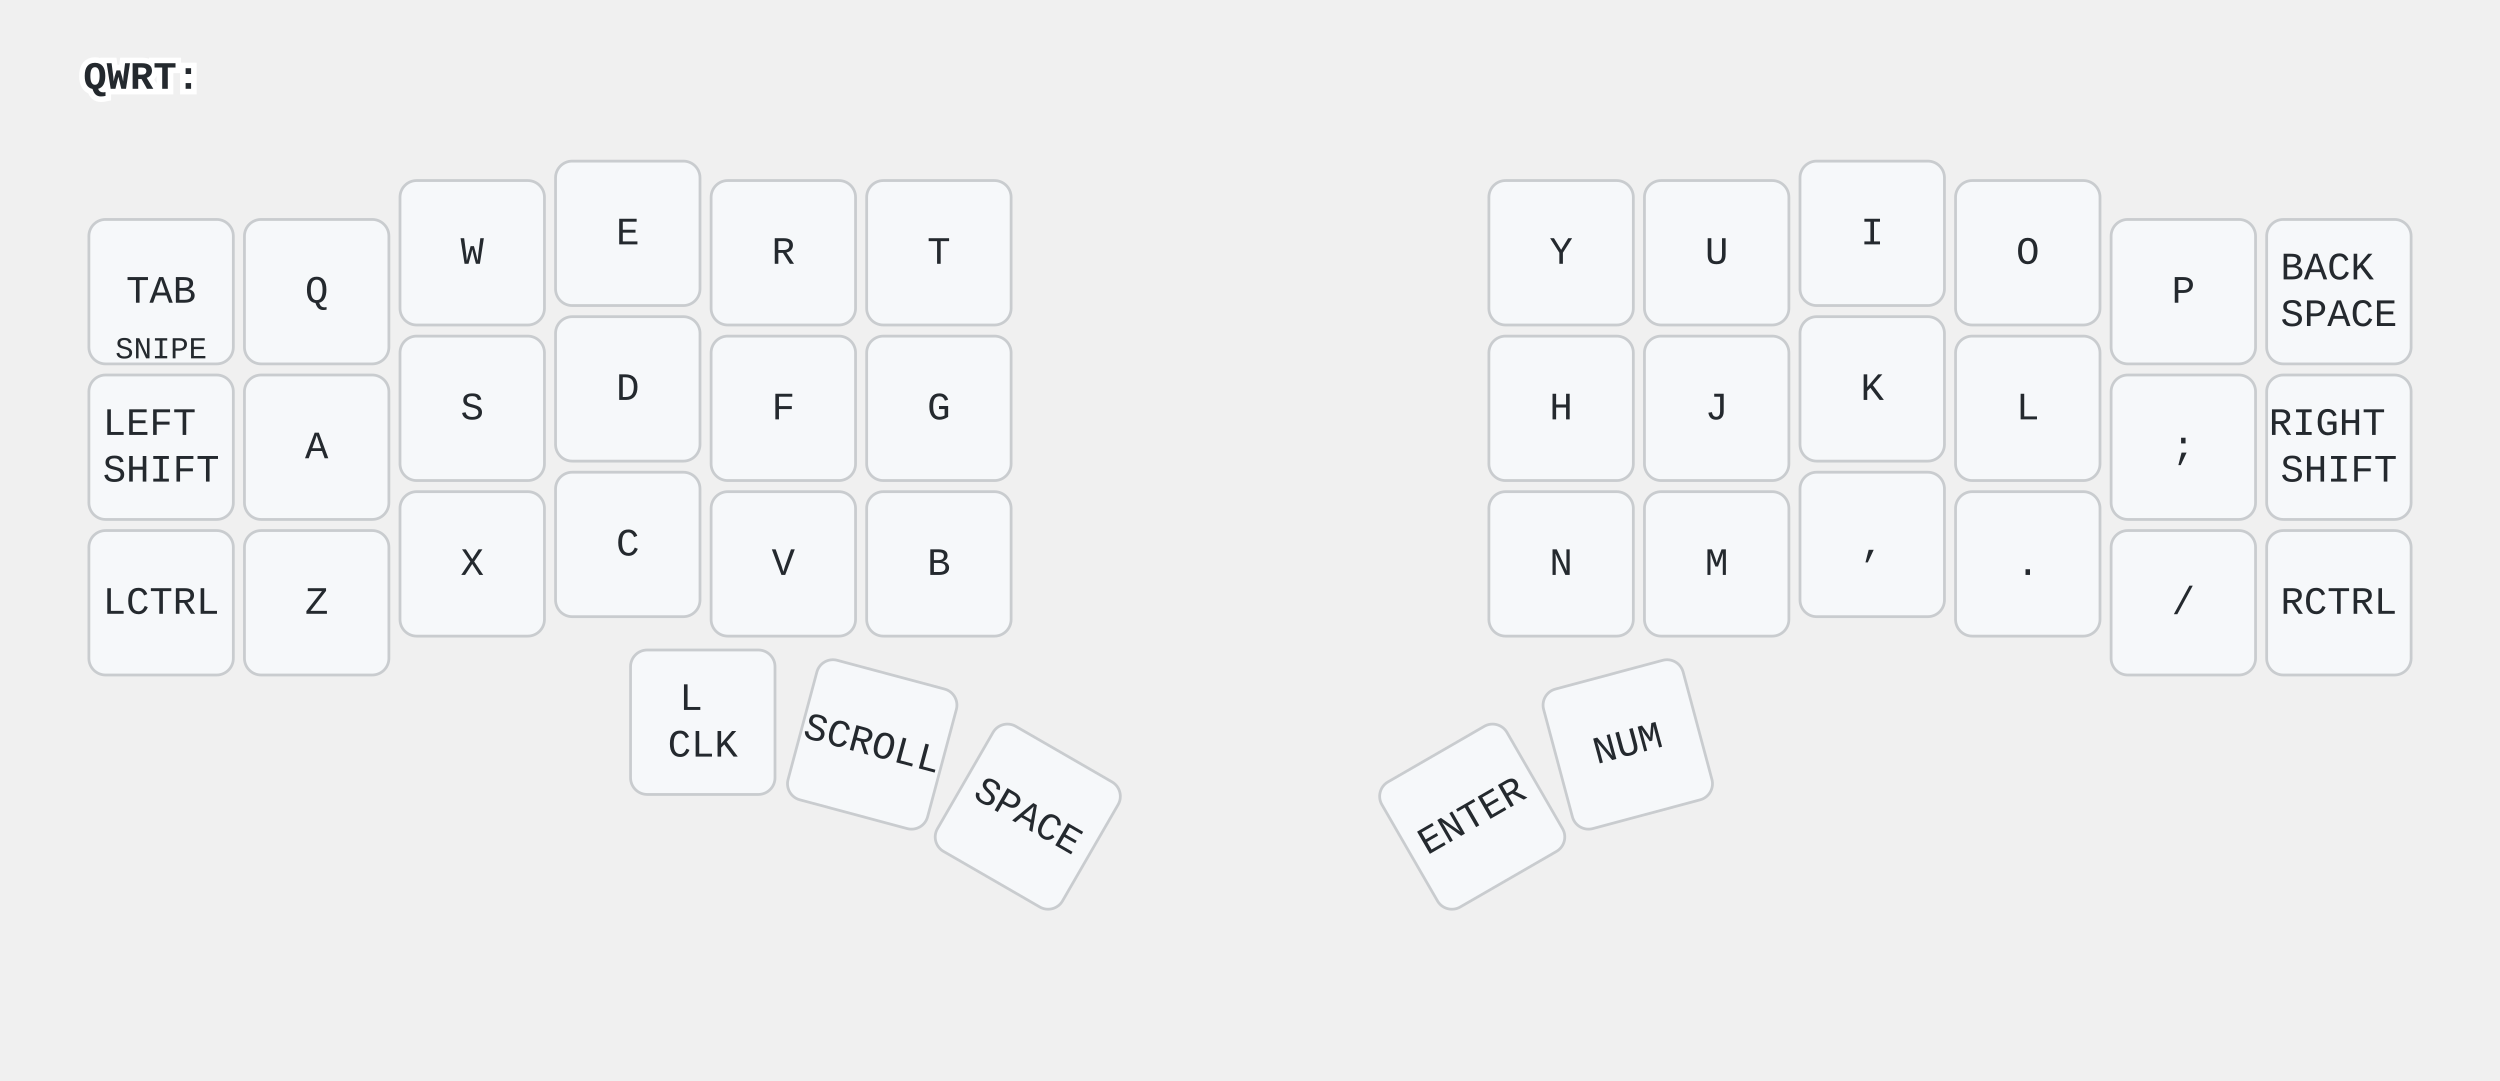
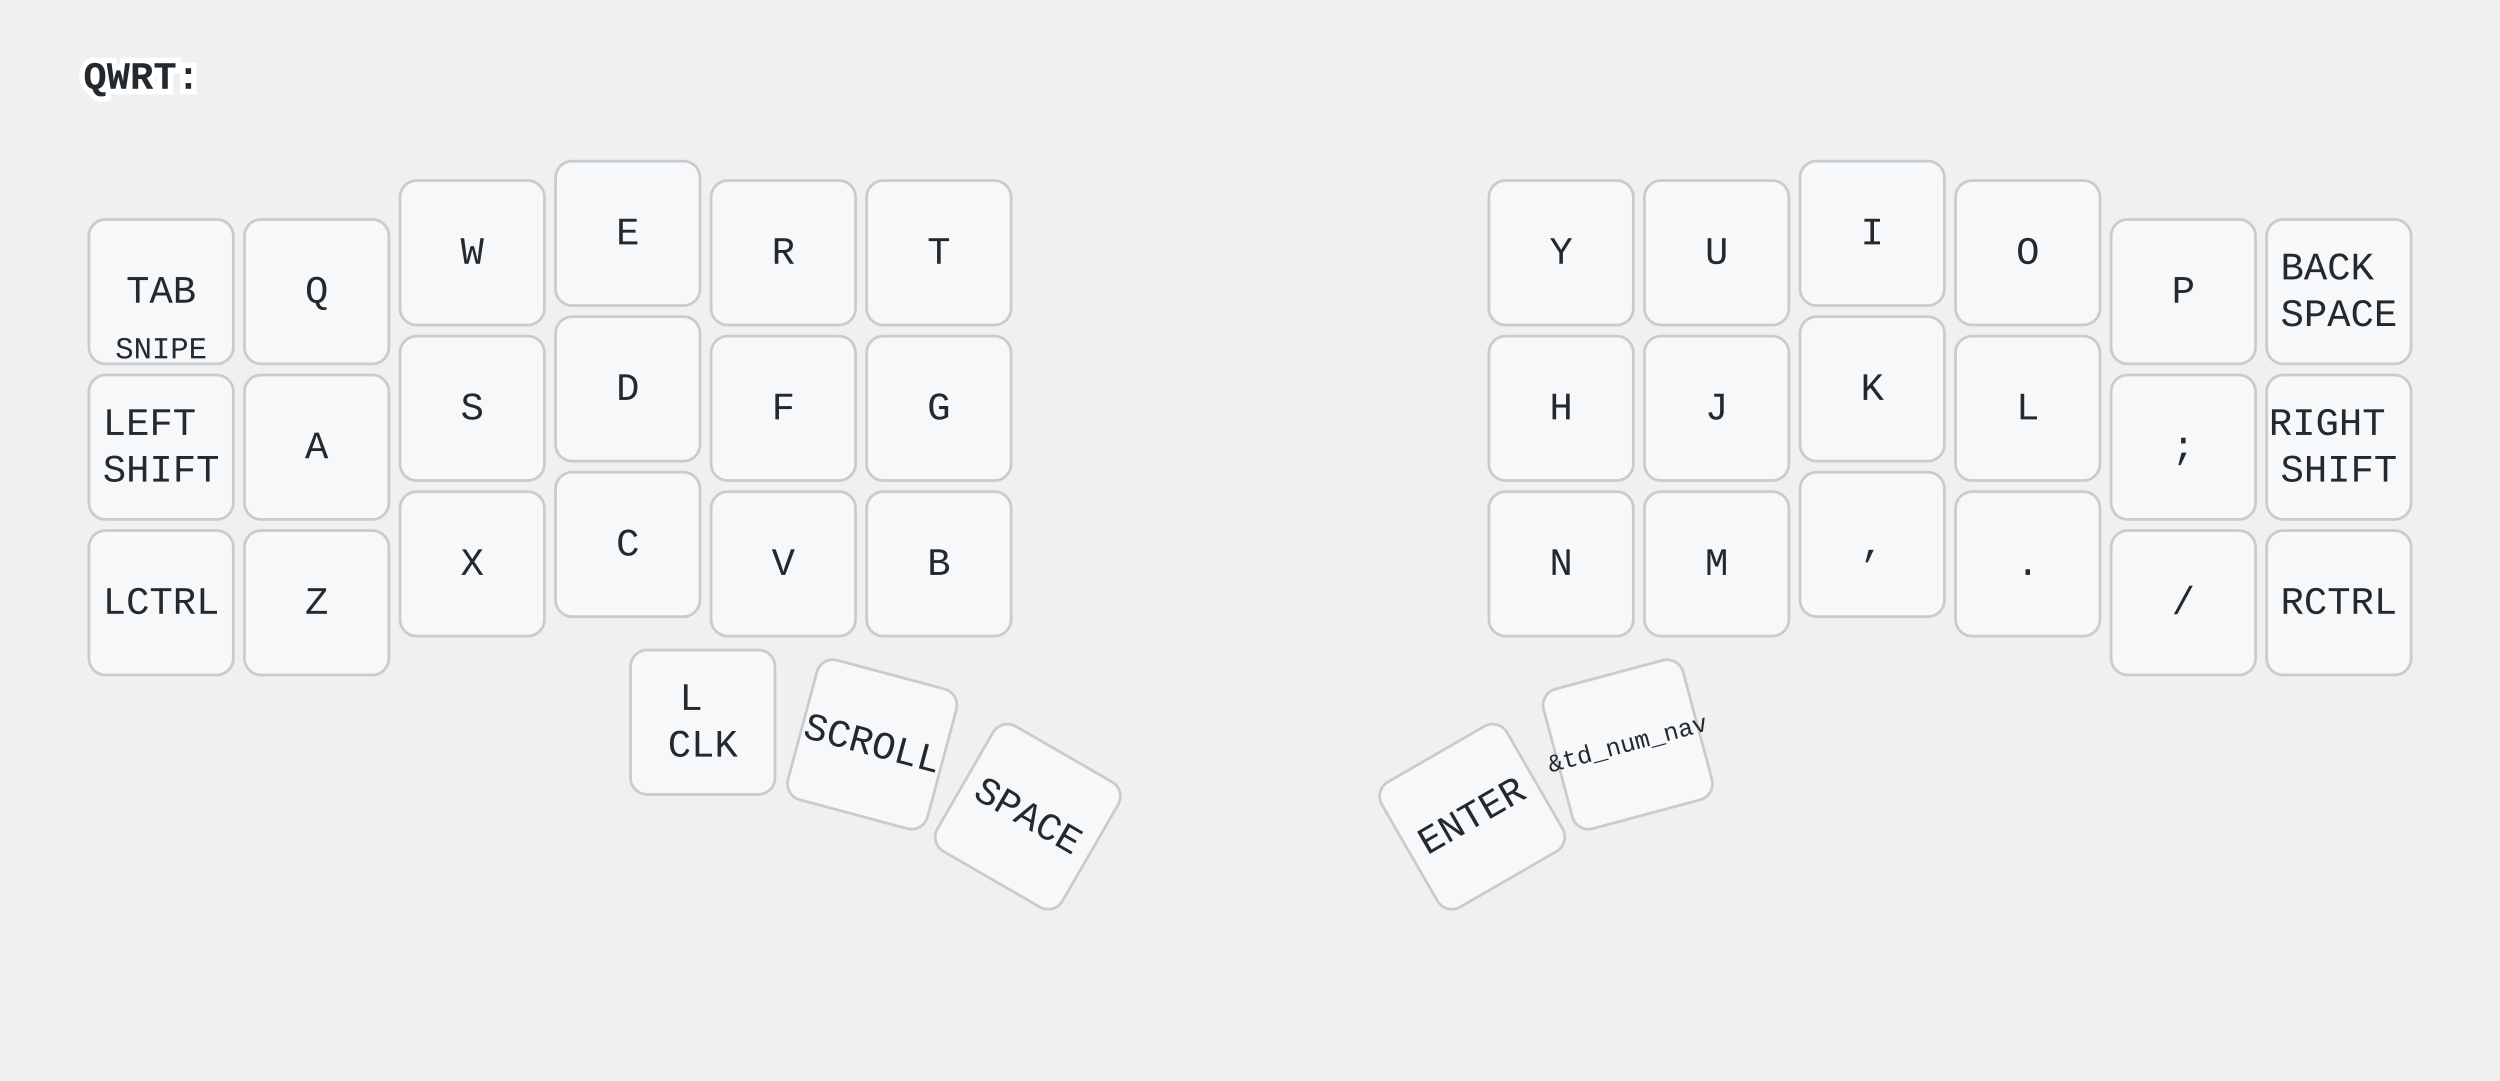
<svg xmlns="http://www.w3.org/2000/svg" width="900" height="389" viewBox="0 0 900 389" class="keymap">
  <style>/* inherit to force styles through use tags */
svg path {
    fill: inherit;
}

/* font and background color specifications */
svg.keymap {
    font-family: SFMono-Regular,Consolas,Liberation Mono,Menlo,monospace;
    font-size: 14px;
    font-kerning: normal;
    text-rendering: optimizeLegibility;
    fill: #24292e;
}

/* default key styling */
rect.key {
    fill: #f6f8fa;
}

rect.key, rect.combo {
    stroke: #c9cccf;
    stroke-width: 1;
}

/* default key side styling, only used is draw_key_sides is set */
rect.side {
    filter: brightness(90%);
}

/* color accent for combo boxes */
rect.combo, rect.combo-separate {
    fill: #cdf;
}

/* color accent for held keys */
rect.held, rect.combo.held {
    fill: #fdd;
}

/* color accent for ghost (optional) keys */
rect.ghost, rect.combo.ghost {
    stroke-dasharray: 4, 4;
    stroke-width: 2;
}

text {
    text-anchor: middle;
    dominant-baseline: middle;
}

/* styling for layer labels */
text.label {
    font-weight: bold;
    text-anchor: start;
    stroke: white;
    stroke-width: 4;
    paint-order: stroke;
}

/* styling for optional footer */
text.footer {
    text-anchor: end;
    dominant-baseline: auto;
    stroke: white;
    stroke-width: 4;
    paint-order: stroke;
}

/* styling for combo tap, and key non-tap label text */
text.combo, text.hold, text.shifted, text.left, text.right, text.tl, text.tr, text.bl, text.br {
    font-size: 11px;
}

text.hold, text.bl, text.br {
    text-anchor: middle;
    dominant-baseline: auto;
}

text.shifted, text.tl, text.tr {
    text-anchor: middle;
    dominant-baseline: hanging;
}

text.left, text.tl, text.bl {
    text-anchor: start;
}

text.right, text.tr, text.br {
    text-anchor: end;
}

text.layer-activator {
    text-decoration: underline;
}

/* styling for hold/shifted label text in combo box */
text.combo.hold, text.combo.shifted, text.combo.left, text.combo.right {
    font-size: 8px;
}

/* lighter symbol for transparent keys */
text.trans {
    fill: #7b7e81;
}

/* styling for combo dendrons */
path.combo {
    stroke-width: 1;
    stroke: gray;
    fill: none;
}

/* Start Tabler Icons Cleanup */
/* cannot use height/width with glyphs */
.icon-tabler &gt; path {
    fill: inherit;
    stroke: inherit;
    stroke-width: 2;
}
/* hide tabler's default box */
.icon-tabler &gt; path[stroke="none"][fill="none"] {
    visibility: hidden;
}
/* End Tabler Icons Cleanup */

@media (prefers-color-scheme: dark) {
svg.keymap { fill: #d1d6db; }
rect.key { fill: #3f4750; }
rect.key, rect.combo { stroke: #60666c; }
rect.combo, rect.combo-separate { fill: #1f3d7a; }
rect.held, rect.combo.held { fill: #854747; }
text.label, text.footer { stroke: black; }
text.trans { fill: #7e8184; }
path.combo { stroke: #7f7f7f; }

}</style>
  <g transform="translate(30, 0)" class="layer-QWRT">
    <text x="0" y="28" class="label" id="QWRT">QWRT:</text>
    <g transform="translate(0, 56)">
      <g transform="translate(28, 49)" class="key keypos-0">
        <rect rx="6" ry="6" x="-26" y="-26" width="52" height="52" class="key" />
        <text x="0" y="0" class="key tap">TAB</text>
        <text x="0" y="24" class="key hold">SNIPE</text>
      </g>
      <g transform="translate(84, 49)" class="key keypos-1">
        <rect rx="6" ry="6" x="-26" y="-26" width="52" height="52" class="key" />
        <text x="0" y="0" class="key tap">Q</text>
      </g>
      <g transform="translate(140, 35)" class="key keypos-2">
        <rect rx="6" ry="6" x="-26" y="-26" width="52" height="52" class="key" />
        <text x="0" y="0" class="key tap">W</text>
      </g>
      <g transform="translate(196, 28)" class="key keypos-3">
        <rect rx="6" ry="6" x="-26" y="-26" width="52" height="52" class="key" />
        <text x="0" y="0" class="key tap">E</text>
      </g>
      <g transform="translate(252, 35)" class="key keypos-4">
        <rect rx="6" ry="6" x="-26" y="-26" width="52" height="52" class="key" />
        <text x="0" y="0" class="key tap">R</text>
      </g>
      <g transform="translate(308, 35)" class="key keypos-5">
        <rect rx="6" ry="6" x="-26" y="-26" width="52" height="52" class="key" />
        <text x="0" y="0" class="key tap">T</text>
      </g>
      <g transform="translate(532, 35)" class="key keypos-6">
        <rect rx="6" ry="6" x="-26" y="-26" width="52" height="52" class="key" />
        <text x="0" y="0" class="key tap">Y</text>
      </g>
      <g transform="translate(588, 35)" class="key keypos-7">
        <rect rx="6" ry="6" x="-26" y="-26" width="52" height="52" class="key" />
        <text x="0" y="0" class="key tap">U</text>
      </g>
      <g transform="translate(644, 28)" class="key keypos-8">
        <rect rx="6" ry="6" x="-26" y="-26" width="52" height="52" class="key" />
        <text x="0" y="0" class="key tap">I</text>
      </g>
      <g transform="translate(700, 35)" class="key keypos-9">
        <rect rx="6" ry="6" x="-26" y="-26" width="52" height="52" class="key" />
        <text x="0" y="0" class="key tap">O</text>
      </g>
      <g transform="translate(756, 49)" class="key keypos-10">
        <rect rx="6" ry="6" x="-26" y="-26" width="52" height="52" class="key" />
        <text x="0" y="0" class="key tap">P</text>
      </g>
      <g transform="translate(812, 49)" class="key keypos-11">
        <rect rx="6" ry="6" x="-26" y="-26" width="52" height="52" class="key" />
        <text x="0" y="0" class="key tap">
          <tspan x="0" dy="-0.6em">BACK</tspan>
          <tspan x="0" dy="1.2em">SPACE</tspan>
        </text>
      </g>
      <g transform="translate(28, 105)" class="key keypos-12">
        <rect rx="6" ry="6" x="-26" y="-26" width="52" height="52" class="key" />
        <text x="0" y="0" class="key tap">
          <tspan x="0" dy="-0.6em">LEFT</tspan>
          <tspan x="0" dy="1.2em">SHIFT</tspan>
        </text>
      </g>
      <g transform="translate(84, 105)" class="key keypos-13">
        <rect rx="6" ry="6" x="-26" y="-26" width="52" height="52" class="key" />
        <text x="0" y="0" class="key tap">A</text>
      </g>
      <g transform="translate(140, 91)" class="key keypos-14">
        <rect rx="6" ry="6" x="-26" y="-26" width="52" height="52" class="key" />
        <text x="0" y="0" class="key tap">S</text>
      </g>
      <g transform="translate(196, 84)" class="key keypos-15">
        <rect rx="6" ry="6" x="-26" y="-26" width="52" height="52" class="key" />
        <text x="0" y="0" class="key tap">D</text>
      </g>
      <g transform="translate(252, 91)" class="key keypos-16">
        <rect rx="6" ry="6" x="-26" y="-26" width="52" height="52" class="key" />
        <text x="0" y="0" class="key tap">F</text>
      </g>
      <g transform="translate(308, 91)" class="key keypos-17">
        <rect rx="6" ry="6" x="-26" y="-26" width="52" height="52" class="key" />
        <text x="0" y="0" class="key tap">G</text>
      </g>
      <g transform="translate(532, 91)" class="key keypos-18">
        <rect rx="6" ry="6" x="-26" y="-26" width="52" height="52" class="key" />
        <text x="0" y="0" class="key tap">H</text>
      </g>
      <g transform="translate(588, 91)" class="key keypos-19">
        <rect rx="6" ry="6" x="-26" y="-26" width="52" height="52" class="key" />
        <text x="0" y="0" class="key tap">J</text>
      </g>
      <g transform="translate(644, 84)" class="key keypos-20">
        <rect rx="6" ry="6" x="-26" y="-26" width="52" height="52" class="key" />
        <text x="0" y="0" class="key tap">K</text>
      </g>
      <g transform="translate(700, 91)" class="key keypos-21">
        <rect rx="6" ry="6" x="-26" y="-26" width="52" height="52" class="key" />
        <text x="0" y="0" class="key tap">L</text>
      </g>
      <g transform="translate(756, 105)" class="key keypos-22">
        <rect rx="6" ry="6" x="-26" y="-26" width="52" height="52" class="key" />
        <text x="0" y="0" class="key tap">;</text>
      </g>
      <g transform="translate(812, 105)" class="key keypos-23">
        <rect rx="6" ry="6" x="-26" y="-26" width="52" height="52" class="key" />
        <text x="0" y="0" class="key tap">
          <tspan x="0" dy="-0.6em">RIGHT</tspan>
          <tspan x="0" dy="1.2em">SHIFT</tspan>
        </text>
      </g>
      <g transform="translate(28, 161)" class="key keypos-24">
        <rect rx="6" ry="6" x="-26" y="-26" width="52" height="52" class="key" />
        <text x="0" y="0" class="key tap">LCTRL</text>
      </g>
      <g transform="translate(84, 161)" class="key keypos-25">
        <rect rx="6" ry="6" x="-26" y="-26" width="52" height="52" class="key" />
        <text x="0" y="0" class="key tap">Z</text>
      </g>
      <g transform="translate(140, 147)" class="key keypos-26">
        <rect rx="6" ry="6" x="-26" y="-26" width="52" height="52" class="key" />
        <text x="0" y="0" class="key tap">X</text>
      </g>
      <g transform="translate(196, 140)" class="key keypos-27">
        <rect rx="6" ry="6" x="-26" y="-26" width="52" height="52" class="key" />
        <text x="0" y="0" class="key tap">C</text>
      </g>
      <g transform="translate(252, 147)" class="key keypos-28">
        <rect rx="6" ry="6" x="-26" y="-26" width="52" height="52" class="key" />
        <text x="0" y="0" class="key tap">V</text>
      </g>
      <g transform="translate(308, 147)" class="key keypos-29">
        <rect rx="6" ry="6" x="-26" y="-26" width="52" height="52" class="key" />
        <text x="0" y="0" class="key tap">B</text>
      </g>
      <g transform="translate(532, 147)" class="key keypos-30">
        <rect rx="6" ry="6" x="-26" y="-26" width="52" height="52" class="key" />
        <text x="0" y="0" class="key tap">N</text>
      </g>
      <g transform="translate(588, 147)" class="key keypos-31">
        <rect rx="6" ry="6" x="-26" y="-26" width="52" height="52" class="key" />
        <text x="0" y="0" class="key tap">M</text>
      </g>
      <g transform="translate(644, 140)" class="key keypos-32">
        <rect rx="6" ry="6" x="-26" y="-26" width="52" height="52" class="key" />
        <text x="0" y="0" class="key tap">,</text>
      </g>
      <g transform="translate(700, 147)" class="key keypos-33">
        <rect rx="6" ry="6" x="-26" y="-26" width="52" height="52" class="key" />
        <text x="0" y="0" class="key tap">.</text>
      </g>
      <g transform="translate(756, 161)" class="key keypos-34">
        <rect rx="6" ry="6" x="-26" y="-26" width="52" height="52" class="key" />
        <text x="0" y="0" class="key tap">/</text>
      </g>
      <g transform="translate(812, 161)" class="key keypos-35">
        <rect rx="6" ry="6" x="-26" y="-26" width="52" height="52" class="key" />
        <text x="0" y="0" class="key tap">RCTRL</text>
      </g>
      <g transform="translate(223, 204)" class="key keypos-36">
        <rect rx="6" ry="6" x="-26" y="-26" width="52" height="52" class="key" />
        <text x="0" y="0" class="key tap">
          <tspan x="0" dy="-0.6em">L</tspan>
          <tspan x="0" dy="1.2em">CLK</tspan>
        </text>
      </g>
      <g transform="translate(284, 212) rotate(15.0)" class="key keypos-37">
        <rect rx="6" ry="6" x="-26" y="-26" width="52" height="52" class="key" />
        <text x="0" y="0" class="key tap">SCROLL</text>
      </g>
      <g transform="translate(340, 238) rotate(30.0)" class="key keypos-38">
        <rect rx="6" ry="6" x="-26" y="-26" width="52" height="52" class="key" />
        <text x="0" y="0" class="key tap">SPACE</text>
      </g>
      <g transform="translate(500, 238) rotate(-30.0)" class="key keypos-39">
        <rect rx="6" ry="6" x="-26" y="-26" width="52" height="52" class="key" />
        <text x="0" y="0" class="key tap">ENTER</text>
      </g>
      <g transform="translate(556, 212) rotate(-15.0)" class="key keypos-40">
        <rect rx="6" ry="6" x="-26" y="-26" width="52" height="52" class="key" />
-         <text x="0" y="0" class="key tap">NUM</text>
+         <text x="0" y="0" class="key tap">
+           <tspan style="font-size: 64%">&amp;td_num_nav</tspan>
+         </text>
      </g>
    </g>
  </g>
</svg>
